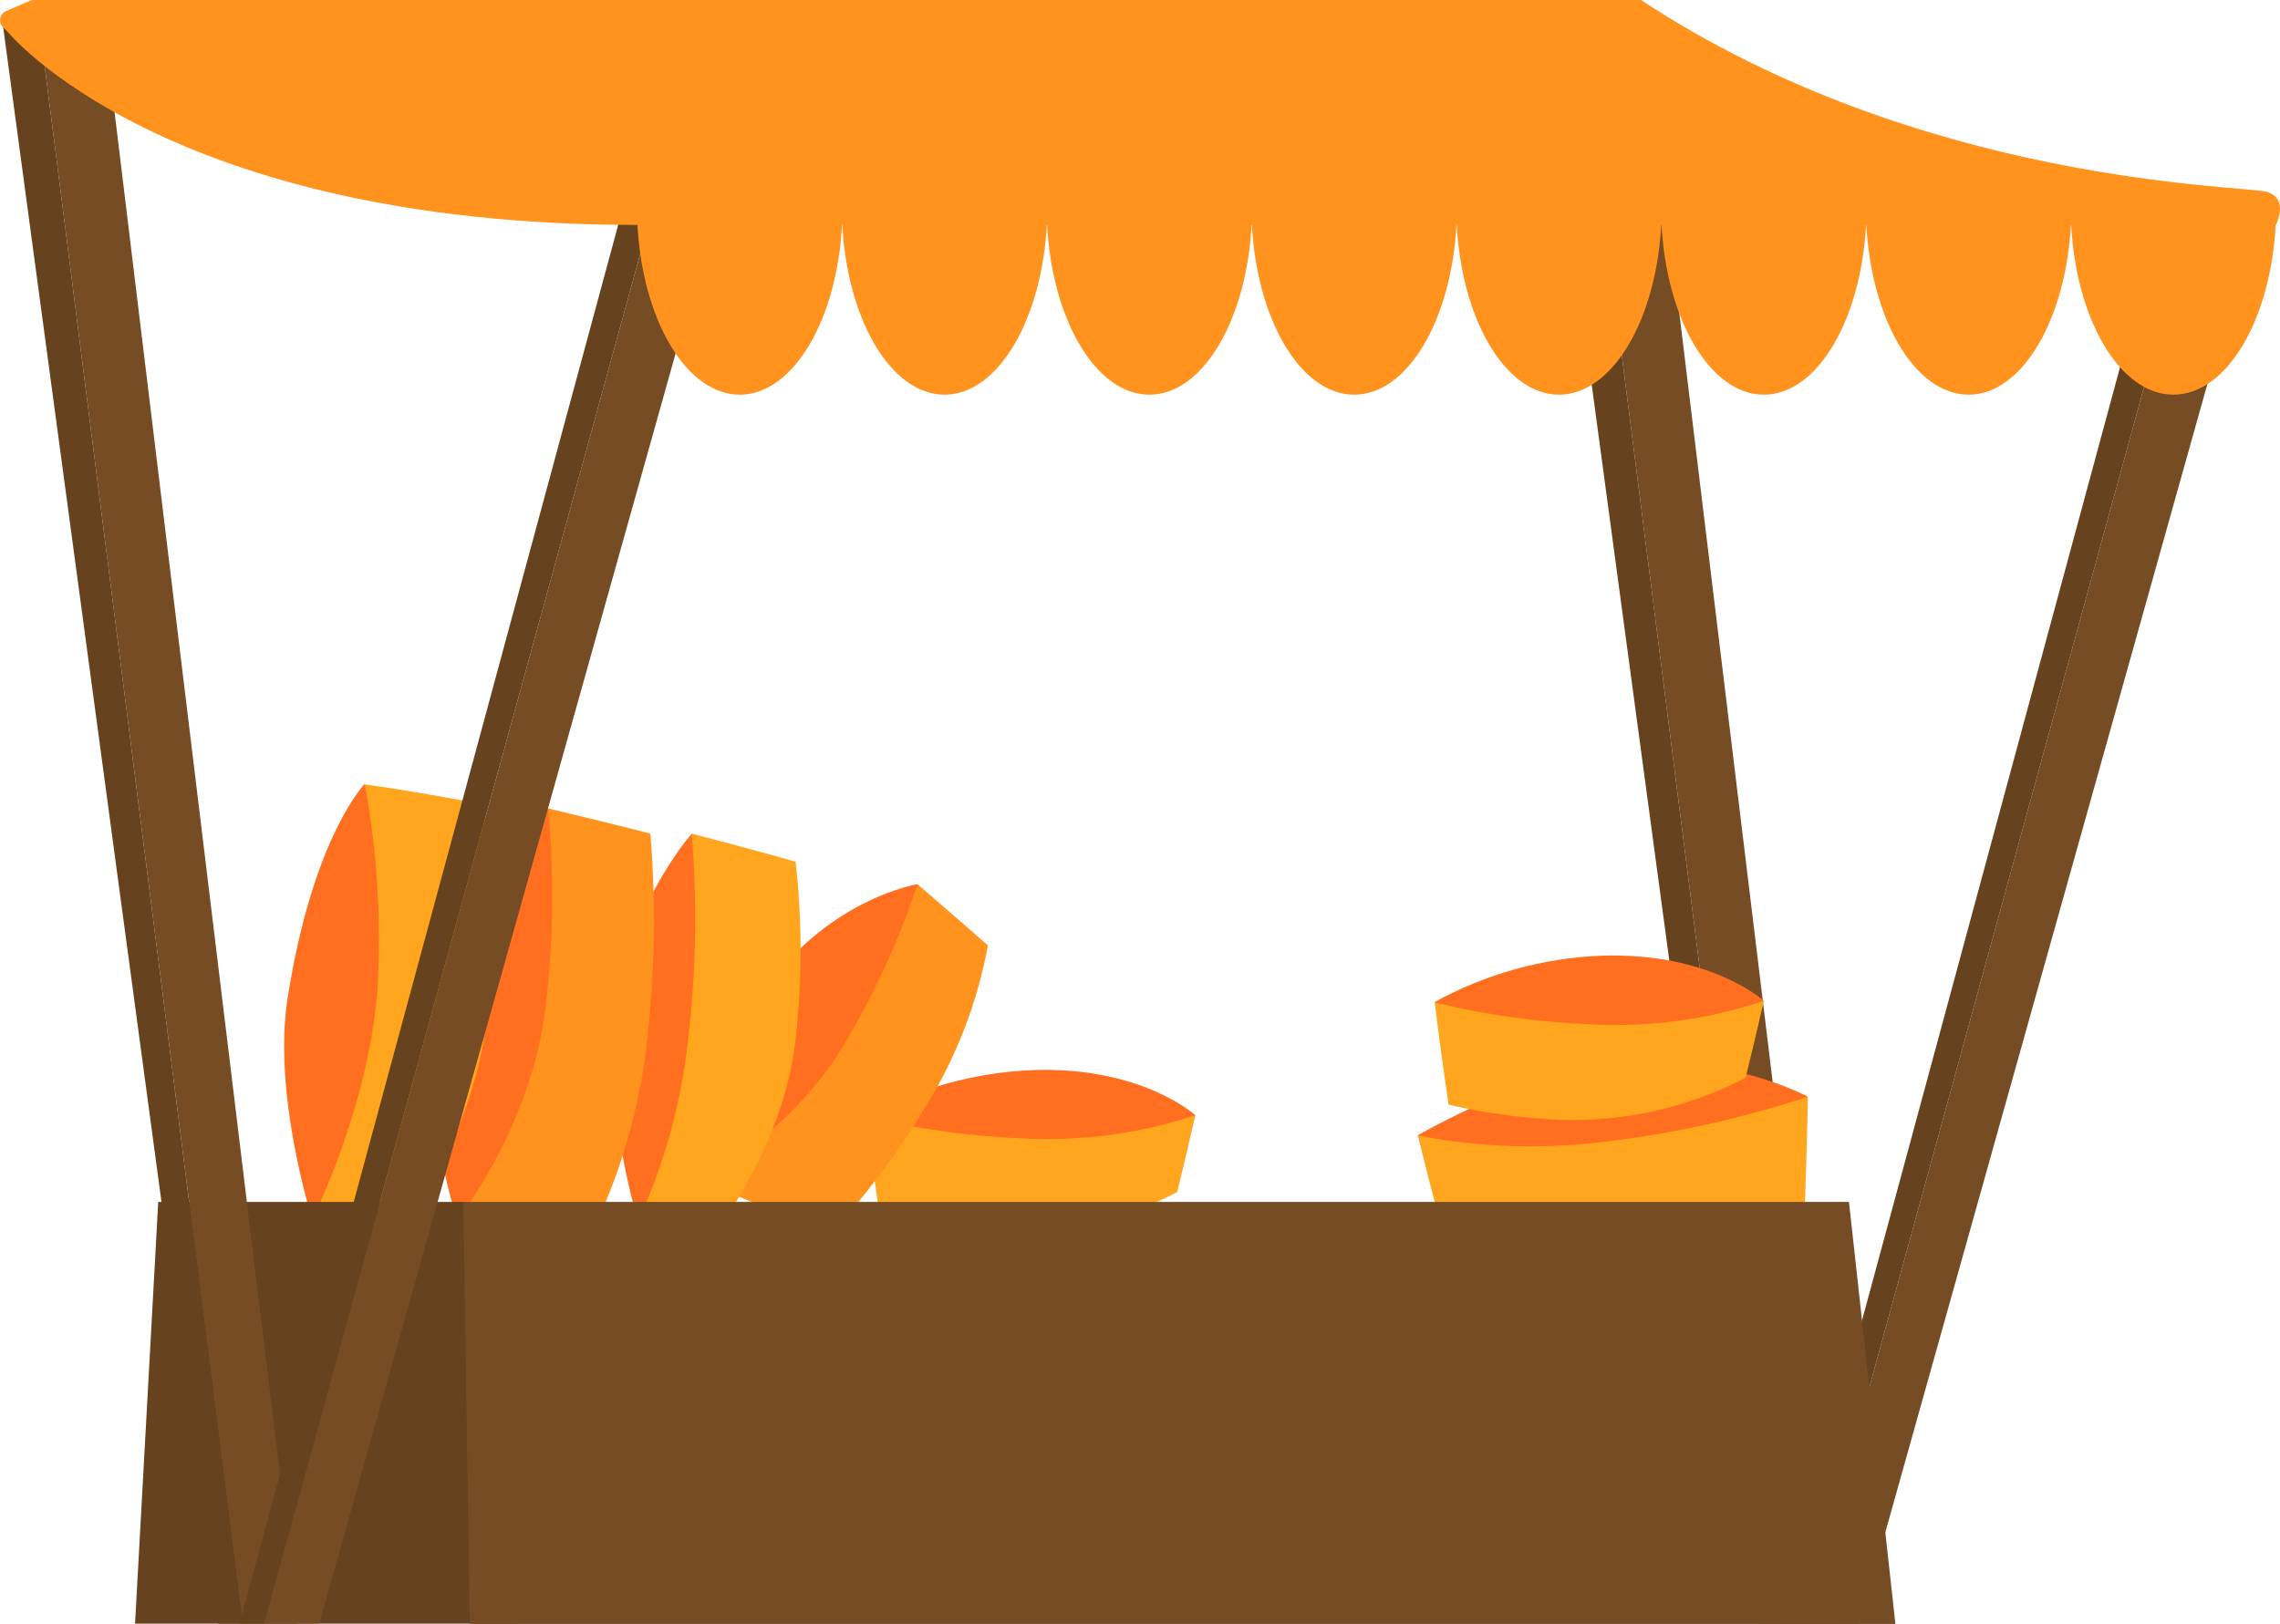
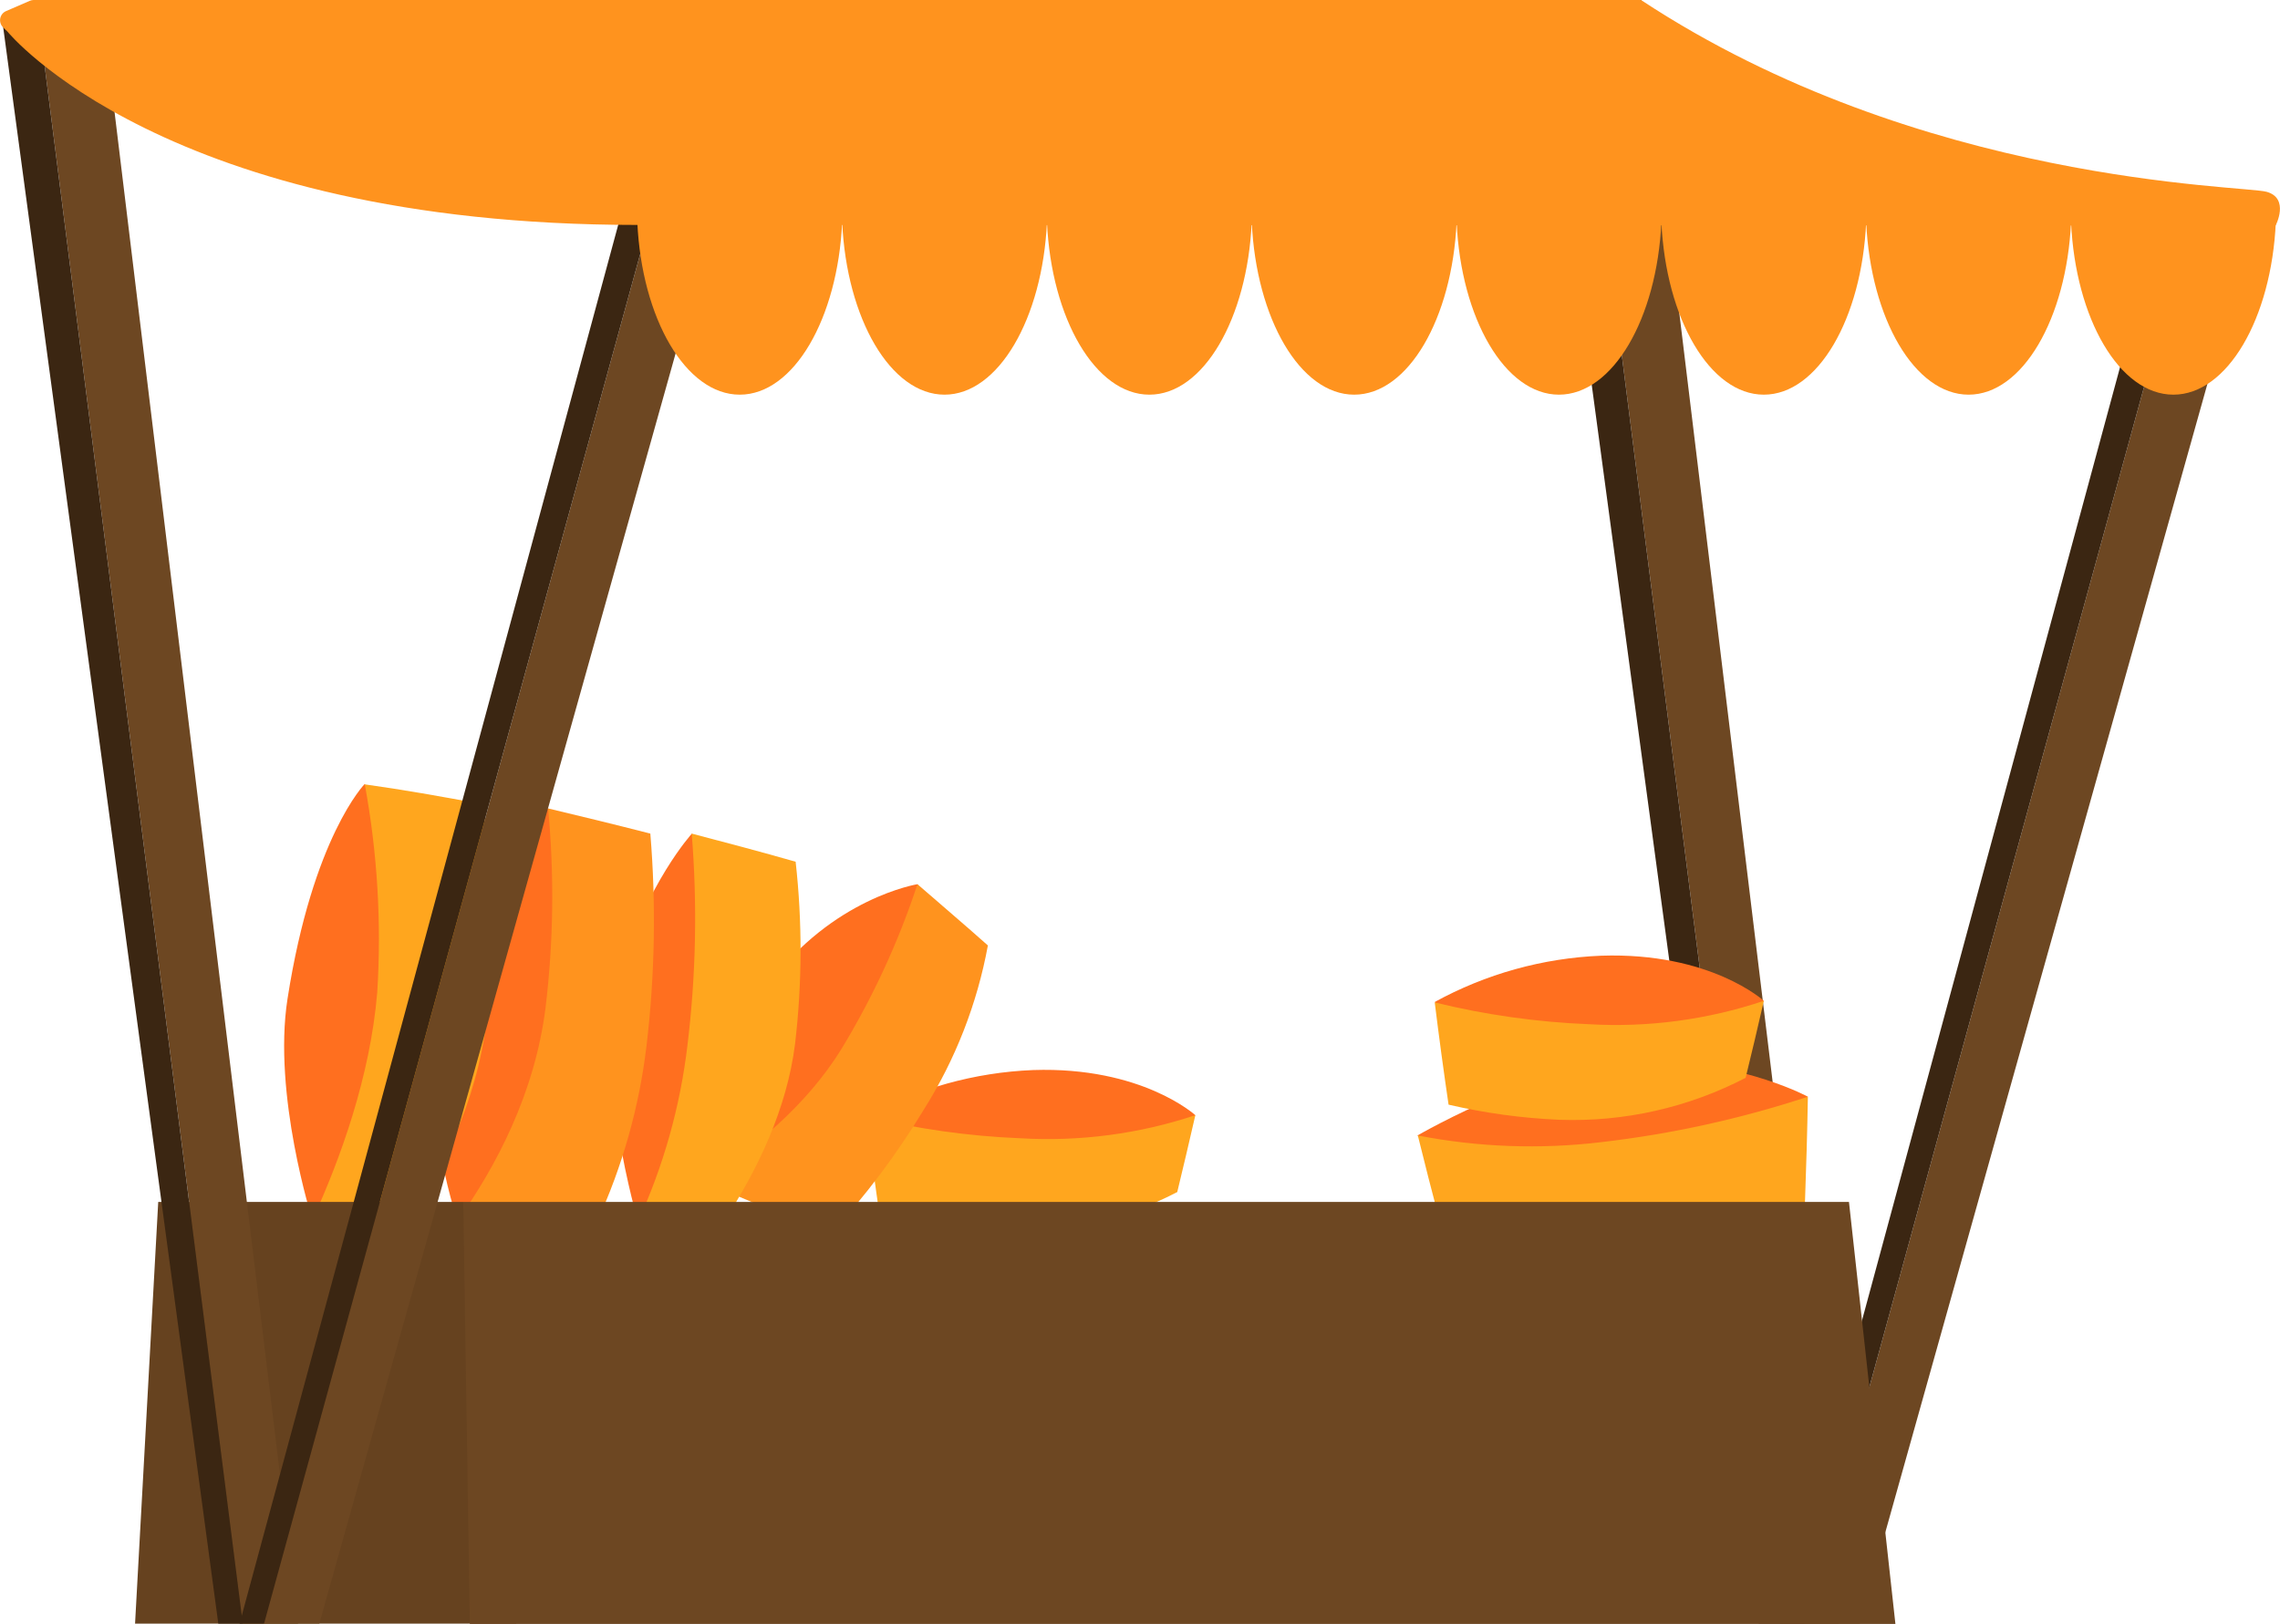
<svg xmlns="http://www.w3.org/2000/svg" width="229.25" height="163.31" viewBox="0 0 229.25 163.31">
  <defs>
    <style>
      .cls-1 {
-         fill: #754c24;
+         fill: #6d4722;
      }

      .cls-2 {
-         fill: #66421f;
+         fill: #3b2612;
      }

      .cls-3 {
        fill: #ff6f1f;
      }

      .cls-4 {
        fill: #ffa61e;
      }

      .cls-5 {
        fill: #ff931e;
+       }
+ 
+       .cls-6 {
+         fill: #66421f;
      }
    </style>
  </defs>
  <g id="Layer_2" data-name="Layer 2">
    <g id="_0" data-name="0">
      <g>
        <g>
          <g>
            <polygon class="cls-1" points="158.56 0.27 165.03 0 184.85 163.28 179.29 163.28 158.56 0.27" />
            <polygon class="cls-2" points="158.56 0.27 155.09 1.92 176.83 163.28 179.29 163.28 158.56 0.27" />
          </g>
          <g>
            <polygon class="cls-1" points="220.7 20.27 227.17 20 186.99 163.28 181.43 163.28 220.7 20.27" />
            <polygon class="cls-2" points="220.7 20.27 217.23 21.91 178.97 163.28 181.43 163.28 220.7 20.27" />
          </g>
        </g>
        <g>
          <path class="cls-3" d="M120.19,112.15s-5.36-4.91-16.32-4.54a38,38,0,0,0-16.77,4.67l13,8.48,16.29-3.57Z" />
          <path class="cls-4" d="M118.37,119.88c.62-2.54,1.22-5.12,1.82-7.73a46.94,46.94,0,0,1-17.58,2.32,78.37,78.37,0,0,1-15.51-2.19c.43,3.49.9,6.93,1.39,10.27a60.21,60.21,0,0,0,11.12,1.53A37.61,37.61,0,0,0,118.37,119.88Z" />
        </g>
        <g>
          <path class="cls-3" d="M92.25,88.92s-8.53,1.36-15,10.12c-7.35,10-6.64,19.72-6.64,19.72l11.42,1,15.67-18.48Z" />
          <path class="cls-5" d="M99.33,95.08C97,93,94.63,91,92.25,88.92a80.5,80.5,0,0,1-7.68,16.63c-3.48,5.6-8.77,10-13.93,13.21,4.24,1.85,8.56,3.66,12.83,5.37a78.27,78.27,0,0,0,9.41-12.53A46.82,46.82,0,0,0,99.33,95.08Z" />
        </g>
        <g>
          <path class="cls-3" d="M69.57,83.83s-4.56,5-7.29,14.29,1.89,24.79,1.89,24.79l9.5-7.92L75,95.62Z" />
          <path class="cls-4" d="M80,86.66c-3.51-1-7-1.93-10.45-2.83a105.66,105.66,0,0,1-.43,21.31,59.25,59.25,0,0,1-5,17.77c2.86,0,5.77,0,8.69-.11,3.33-5.1,6.32-11.28,7.13-17.82A80.08,80.08,0,0,0,80,86.66Z" />
        </g>
        <g>
          <path class="cls-3" d="M181.78,110.29s-5.94-3.26-15.59-3.75-23.67,7.65-23.67,7.65l9.93,7.39,19.14-3.26Z" />
          <path class="cls-4" d="M181.48,121.11c.13-3.64.24-7.26.3-10.82A105.19,105.19,0,0,1,161,114.86a59.48,59.48,0,0,1-18.44-.67c.69,2.78,1.4,5.6,2.15,8.42,5.74,2,12.44,3.5,19,2.77A79.77,79.77,0,0,0,181.48,121.11Z" />
        </g>
        <g>
          <path class="cls-3" d="M55.11,81.3S48.87,86.47,45,97.64,46,122.75,46,122.75l14.38-14.06V85.76Z" />
          <path class="cls-5" d="M65.39,83.83c-3.51-.9-7-1.75-10.28-2.53a93.26,93.26,0,0,1-.26,20.06c-1.08,8.62-5,16-8.84,21.39,4.42.13,9.13.18,14,.16a59.23,59.23,0,0,0,5-17.77A106.4,106.4,0,0,0,65.39,83.83Z" />
        </g>
        <g>
          <path class="cls-3" d="M36.68,78.83s-5.23,5.31-7.77,21.61c-1.51,9.65,2.49,22.22,2.49,22.22L42,109.88,40.35,86.6Z" />
          <path class="cls-4" d="M48.54,80.88c-4.18-.79-8.18-1.49-11.86-2a85.82,85.82,0,0,1,1.25,20.93c-.71,8.49-3.73,16.8-6.53,22.9,3,0,6.32.06,9.78,0,3.63-5.56,7.22-13.08,7.94-21.74A94,94,0,0,0,48.54,80.88Z" />
        </g>
        <g>
-           <polygon class="cls-2" points="46.58 120.87 15.91 120.87 13.58 163.28 51.91 163.28 46.58 120.87" />
+           <polygon class="cls-6" points="46.58 120.87 15.91 120.87 13.58 163.28 51.91 163.28 46.58 120.87" />
          <polygon class="cls-1" points="190.58 163.31 185.91 120.87 46.58 120.87 47.24 163.31 190.58 163.31" />
        </g>
        <g>
          <g>
            <polygon class="cls-1" points="3.68 0.27 10.15 0 29.97 163.28 24.41 163.28 3.68 0.27" />
            <polygon class="cls-2" points="3.68 0.27 0.21 1.92 21.95 163.28 24.41 163.28 3.68 0.27" />
          </g>
          <g>
            <polygon class="cls-1" points="65.82 20.27 72.29 20 32.11 163.28 26.55 163.28 65.82 20.27" />
            <polygon class="cls-2" points="65.82 20.27 62.35 21.91 24.09 163.28 26.55 163.28 65.82 20.27" />
          </g>
        </g>
        <g>
          <path class="cls-5" d="M.77,3.2S16.58,22.62,64.08,22.62l164.73.06s1.43-2.73-.9-3.39S193.15,18.55,165,0H3.37A1.06,1.06,0,0,0,3,.08L.6,1.12A1,1,0,0,0,.34,2.78Z" />
          <g>
            <path class="cls-5" d="M64.08,22.34c.45,9.71,4.88,17.35,10.3,17.35s9.85-7.64,10.3-17.35Z" />
            <path class="cls-5" d="M84.68,22.34c.44,9.71,4.88,17.35,10.29,17.35s9.85-7.64,10.3-17.35Z" />
            <path class="cls-5" d="M105.27,22.34c.44,9.71,4.88,17.35,10.3,17.35s9.85-7.64,10.29-17.35Z" />
            <path class="cls-5" d="M125.86,22.34c.45,9.71,4.88,17.35,10.3,17.35s9.85-7.64,10.3-17.35Z" />
            <path class="cls-5" d="M146.46,22.34c.44,9.71,4.88,17.35,10.29,17.35s9.85-7.64,10.3-17.35Z" />
            <path class="cls-5" d="M167.05,22.34c.45,9.71,4.88,17.35,10.3,17.35s9.85-7.64,10.29-17.35Z" />
            <path class="cls-5" d="M187.64,22.34c.45,9.71,4.89,17.35,10.3,17.35s9.85-7.64,10.3-17.35Z" />
            <path class="cls-5" d="M208.24,22.34c.44,9.71,4.88,17.35,10.29,17.35s9.86-7.64,10.3-17.35Z" />
          </g>
        </g>
        <g>
          <path class="cls-3" d="M177.35,100.65S172,95.74,161,96.11a38,38,0,0,0-16.77,4.67l13,8.48,16.3-3.57Z" />
          <path class="cls-4" d="M175.52,108.39c.63-2.54,1.23-5.13,1.83-7.74A46.79,46.79,0,0,1,159.76,103a78.25,78.25,0,0,1-15.5-2.19c.43,3.49.9,6.94,1.39,10.28a61.05,61.05,0,0,0,11.11,1.52A37.69,37.69,0,0,0,175.52,108.39Z" />
        </g>
      </g>
    </g>
  </g>
</svg>
